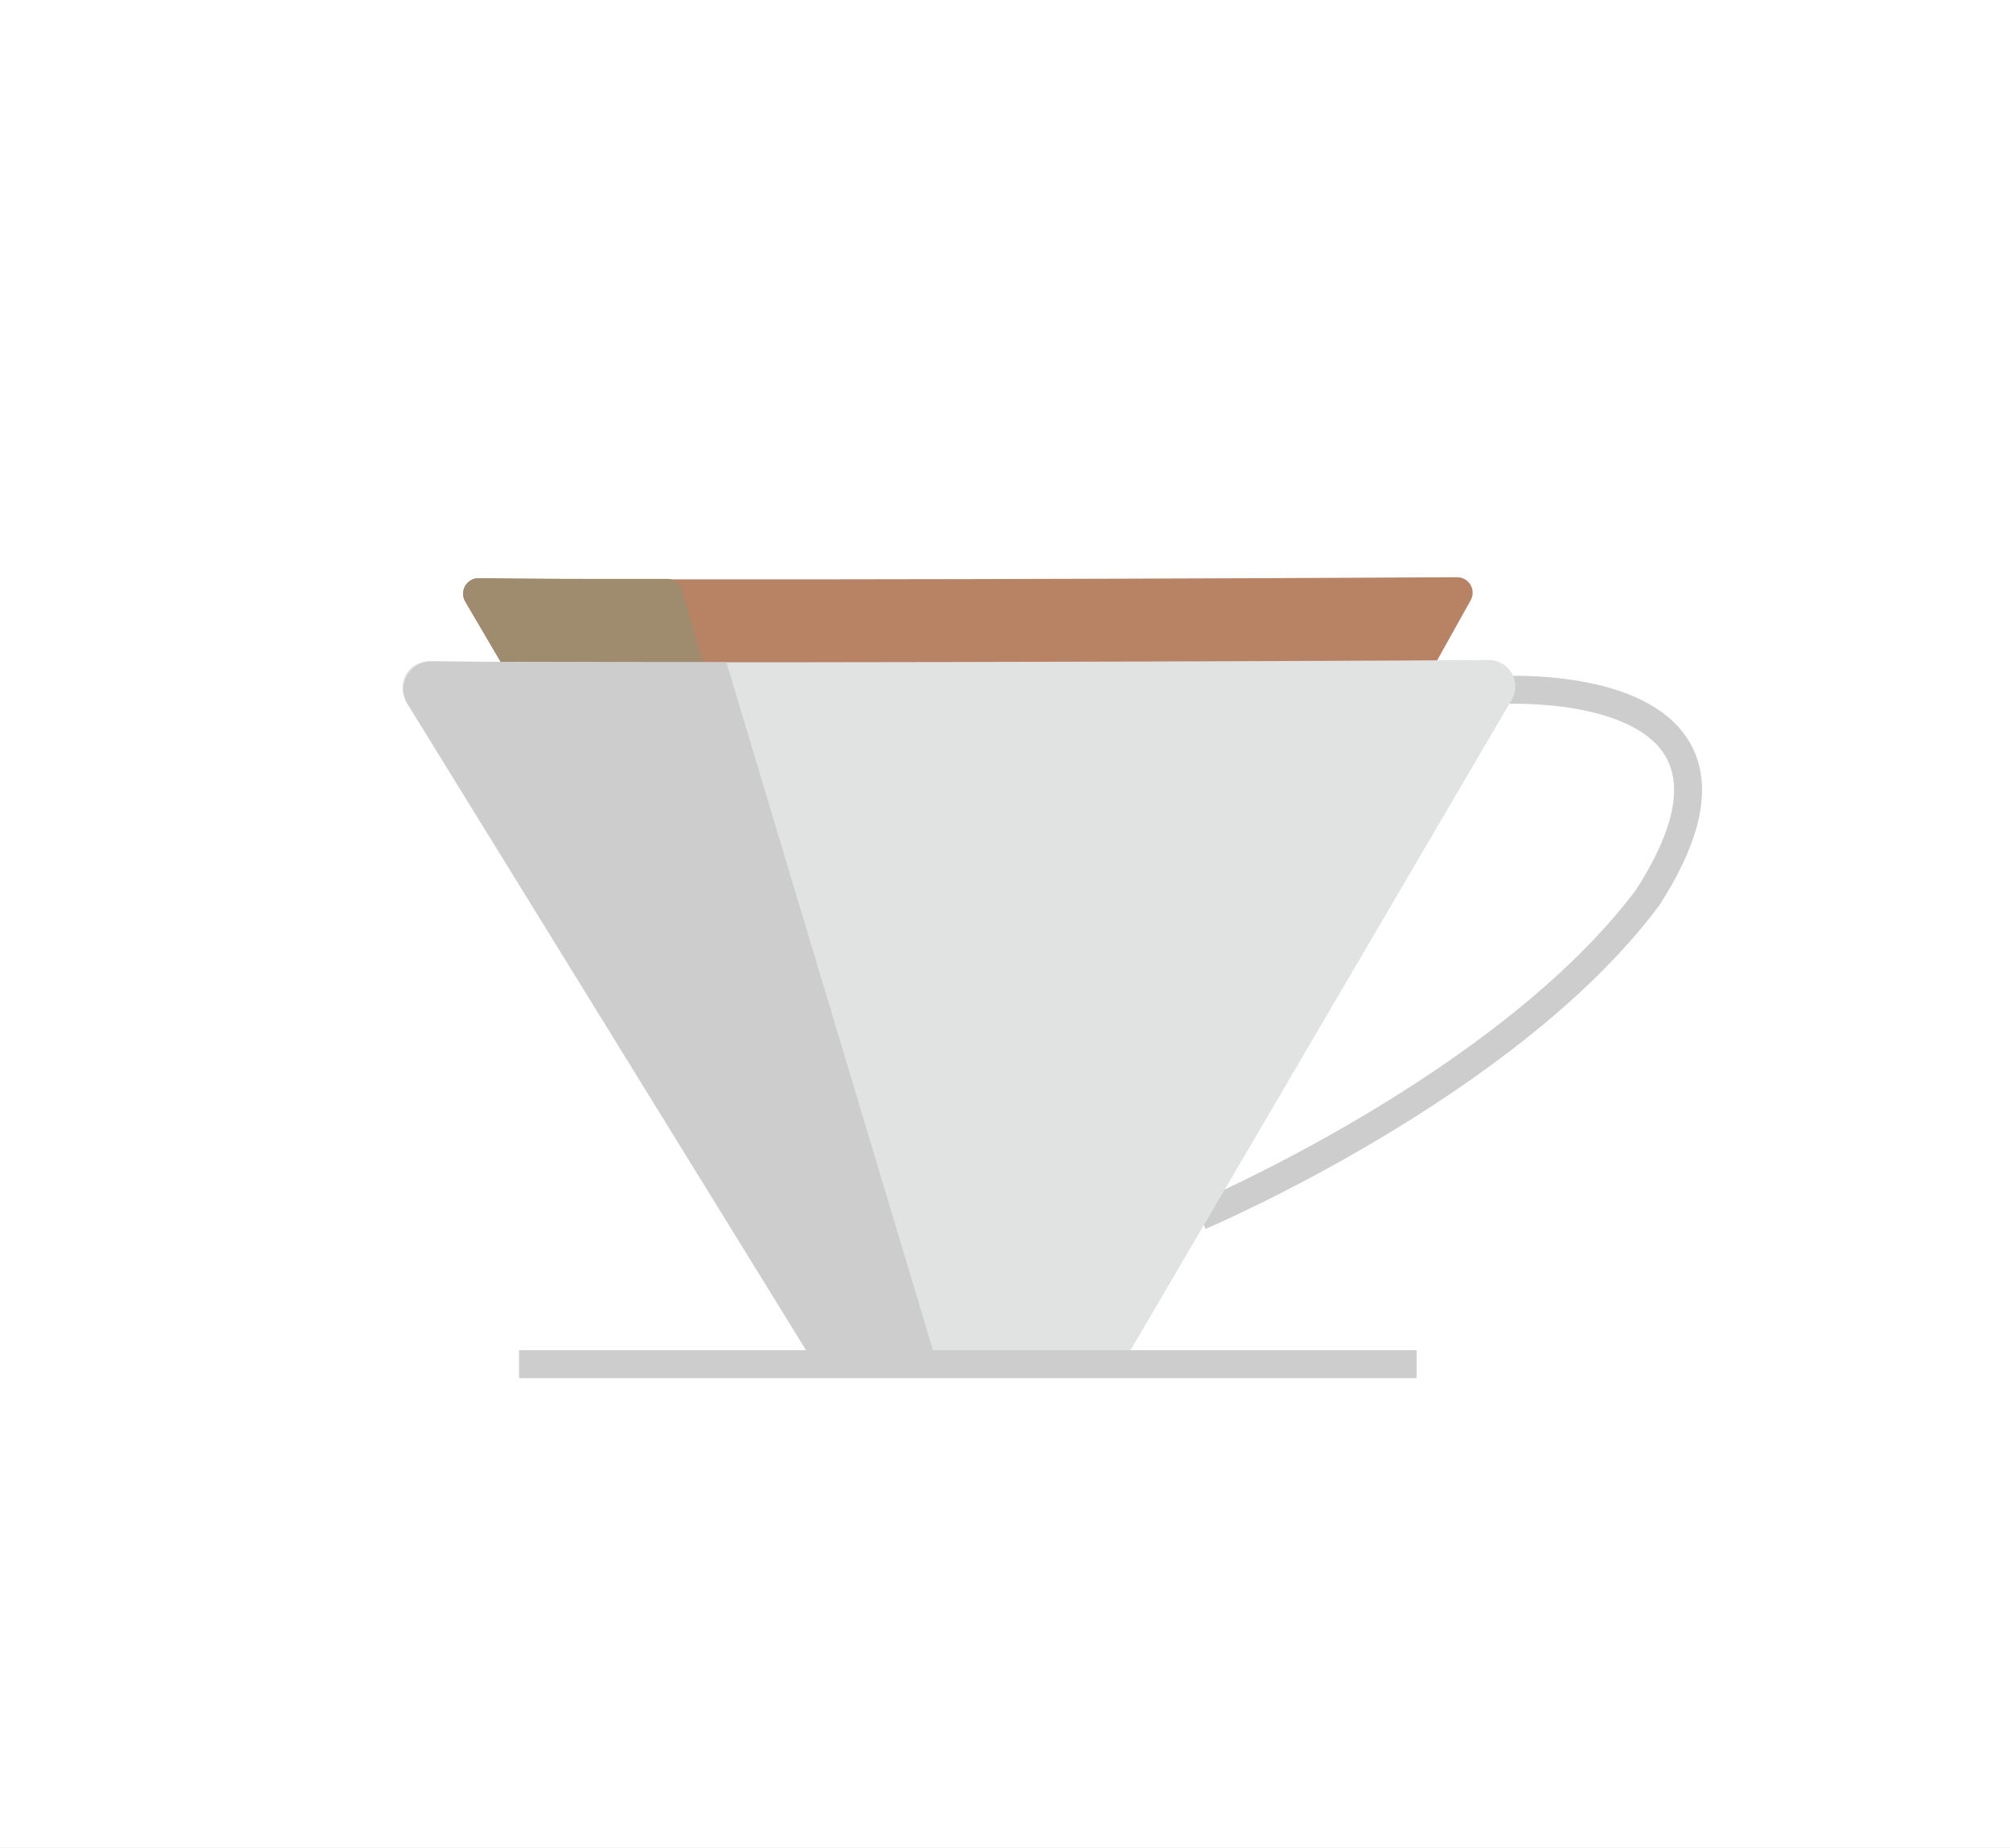
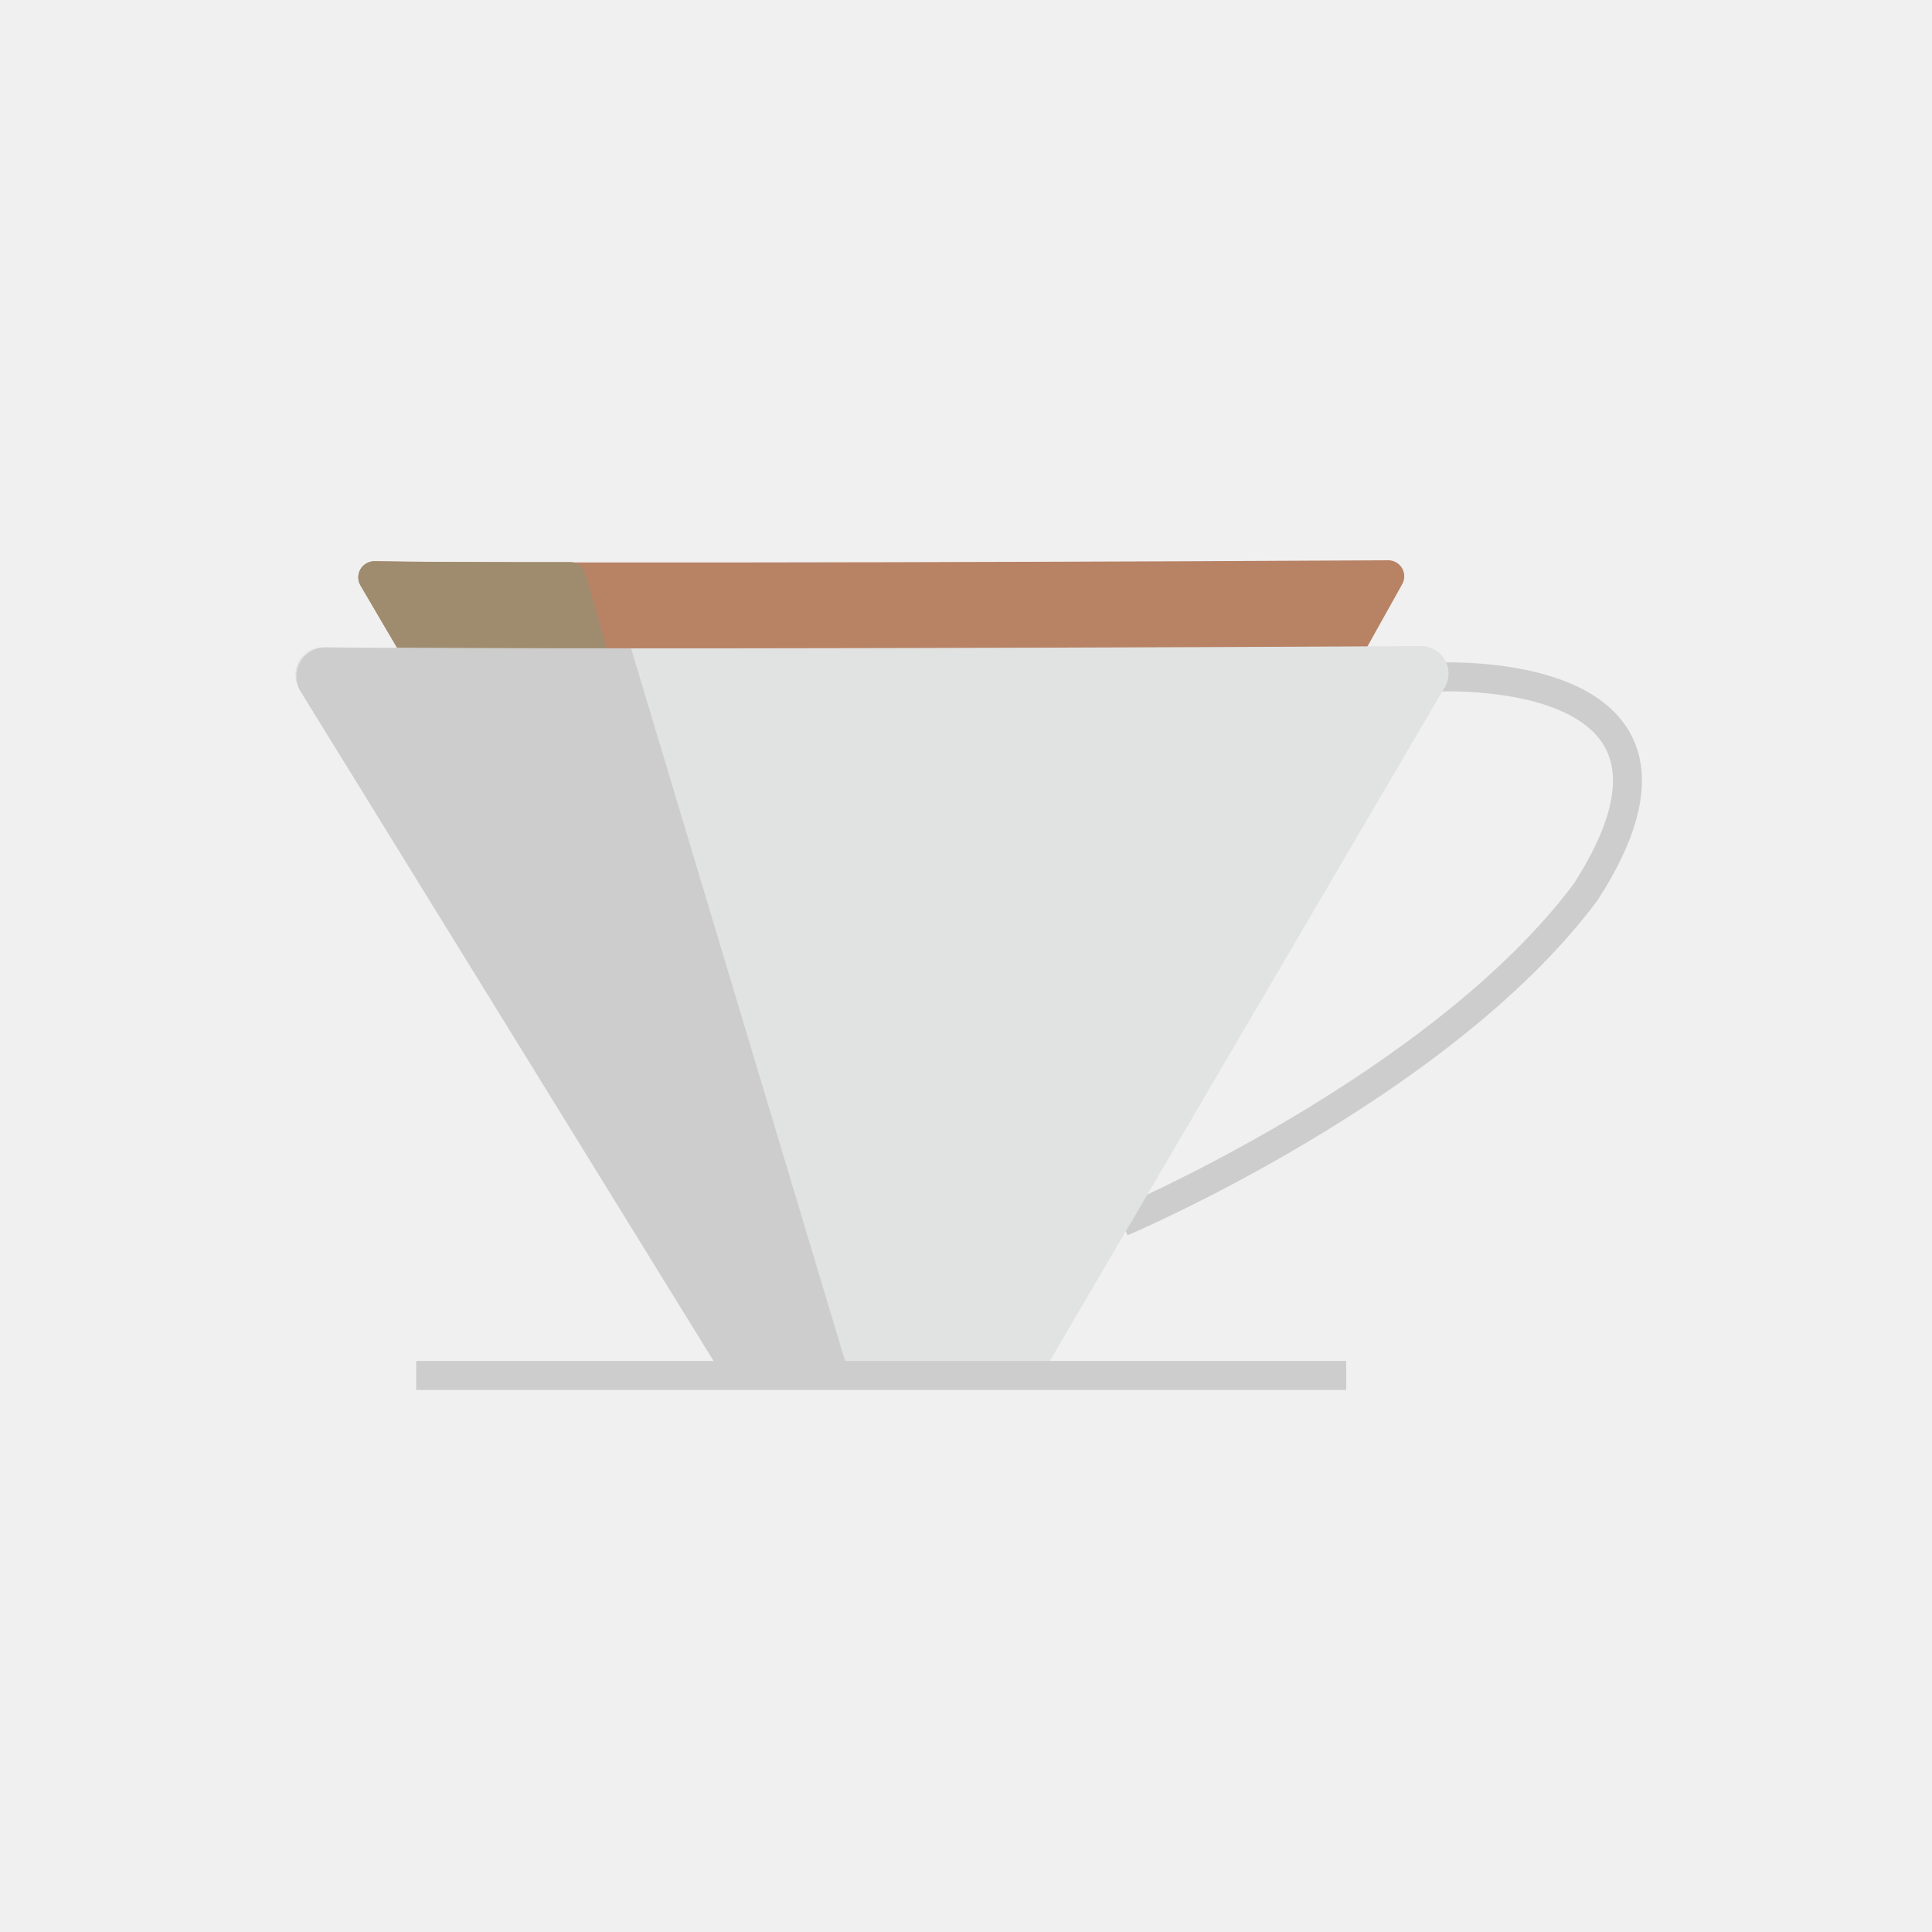
- <svg xmlns="http://www.w3.org/2000/svg" viewBox="0 0 215.59 198.12">
-   <defs>
-     <style>.cls-1{fill:#fff;}.cls-2,.cls-5{fill:none;}.cls-3{fill:#b88265;}.cls-4{fill:#9f8c6f;}.cls-5{stroke:#cdcdcd;stroke-miterlimit:10;stroke-width:3px;}.cls-6{fill:#e1e3e2;}.cls-7{fill:#cdcdcd;}</style>
-   </defs>
-   <g id="Ebene_2" data-name="Ebene 2">
-     <g id="Ebene_1-2" data-name="Ebene 1">
-       <g id="Rechteck_2318" data-name="Rechteck 2318">
-         <rect class="cls-1" width="215.59" height="198.12" />
-         <rect class="cls-2" x="0.29" y="0.38" width="215.02" height="197.37" />
-       </g>
-       <g id="V60">
-         <path class="cls-3" d="M51.28,62c15.83.3,89.74,0,105.07-.1a1.66,1.66,0,0,1,1.37,2.51L120,132a1.59,1.59,0,0,1-1.37.83H90.9a1.59,1.59,0,0,1-1.35-.8L49.91,64.52A1.67,1.67,0,0,1,51.28,62Z" />
-         <path class="cls-4" d="M90.9,132.81h0a1.59,1.59,0,0,1-1.35-.8L49.93,64.55A1.66,1.66,0,0,1,51.31,62c3.2.06,9.32.09,20.32.08a1.62,1.62,0,0,1,1.53,1.19l19.27,67.37A1.67,1.67,0,0,1,90.9,132.81Z" />
-         <path class="cls-5" d="M161,74s31.28-1.86,15.72,22.26c-15.11,20.2-48,34.14-48,34.14" />
-         <path class="cls-6" d="M46,70.91c20.36.26,93.85,0,113.69-.13a2.83,2.83,0,0,1,2.45,4.27l-40.94,69.84a2.85,2.85,0,0,1-2.44,1.4H89a2.82,2.82,0,0,1-2.41-1.35l-43-69.71A2.83,2.83,0,0,1,46,70.91Z" />
-         <path class="cls-7" d="M100.52,146.29H89.06a3,3,0,0,1-2.56-1.43L43.72,75.51a3,3,0,0,1,2.59-4.59c6.51.08,18.12.1,31.6.09" />
-         <line class="cls-5" x1="55.67" y1="146.29" x2="151.94" y2="146.29" />
-       </g>
-     </g>
-   </g>
+ <svg xmlns="http://www.w3.org/2000/svg" width="200" height="200" viewBox="0 0 200 200" fill="none">
+   <path d="M38.696 58.1C54.526 58.4 128.436 58.1 143.766 58C144.055 58.01 144.336 58.094 144.582 58.246C144.827 58.397 145.029 58.61 145.168 58.864C145.306 59.117 145.376 59.402 145.37 59.691C145.365 59.98 145.284 60.262 145.136 60.51L107.416 128.1C107.282 128.347 107.084 128.554 106.843 128.7C106.603 128.846 106.327 128.925 106.046 128.93H78.316C78.041 128.925 77.772 128.848 77.535 128.708C77.299 128.568 77.103 128.369 76.966 128.13L37.326 60.62C37.179 60.371 37.098 60.089 37.093 59.8C37.088 59.511 37.157 59.225 37.296 58.971C37.434 58.717 37.635 58.503 37.881 58.351C38.126 58.198 38.407 58.111 38.696 58.1Z" fill="#B88265" />
+   <path d="M78.316 128.91C78.041 128.905 77.772 128.828 77.535 128.688C77.299 128.548 77.103 128.349 76.966 128.11L37.346 60.65C37.188 60.401 37.099 60.113 37.088 59.818C37.078 59.523 37.147 59.23 37.287 58.97C37.428 58.71 37.636 58.492 37.888 58.339C38.141 58.187 38.431 58.104 38.726 58.1C41.926 58.16 48.046 58.19 59.046 58.18C59.395 58.187 59.733 58.307 60.009 58.521C60.284 58.736 60.483 59.033 60.576 59.37L79.846 126.74C79.923 126.985 79.943 127.245 79.903 127.499C79.864 127.752 79.766 127.994 79.618 128.204C79.47 128.414 79.275 128.587 79.05 128.709C78.824 128.832 78.573 128.9 78.316 128.91Z" fill="#9F8C6F" />
+   <path d="M148.416 70.1C148.416 70.1 179.696 68.24 164.136 92.36C149.026 112.56 116.136 126.5 116.136 126.5" stroke="#CDCDCD" stroke-width="3" stroke-miterlimit="10" />
+   <path d="M33.416 67.01C53.776 67.27 127.266 67.01 147.106 66.88C147.606 66.877 148.099 67.008 148.532 67.257C148.966 67.507 149.325 67.868 149.574 68.302C149.823 68.736 149.953 69.228 149.95 69.728C149.947 70.229 149.811 70.719 149.556 71.15L108.616 140.99C108.365 141.414 108.008 141.767 107.581 142.012C107.153 142.257 106.669 142.388 106.176 142.39H76.416C75.932 142.39 75.457 142.267 75.034 142.03C74.612 141.794 74.258 141.453 74.006 141.04L31.006 71.33C30.74 70.901 30.594 70.409 30.583 69.904C30.571 69.4 30.695 68.902 30.941 68.461C31.186 68.021 31.546 67.654 31.981 67.398C32.416 67.143 32.911 67.009 33.416 67.01Z" fill="#E1E3E2" />
+   <path d="M87.936 142.39H76.476C75.963 142.391 75.458 142.259 75.009 142.009C74.561 141.759 74.185 141.397 73.916 140.96L31.136 71.61C30.85 71.153 30.693 70.626 30.681 70.087C30.668 69.548 30.802 69.015 31.067 68.545C31.332 68.075 31.719 67.686 32.187 67.417C32.655 67.149 33.187 67.012 33.726 67.02C40.236 67.1 51.846 67.12 65.326 67.11" fill="#CDCDCD" />
+   <path d="M43.086 142.39H139.356" stroke="#CDCDCD" stroke-width="3" stroke-miterlimit="10" />
</svg>
